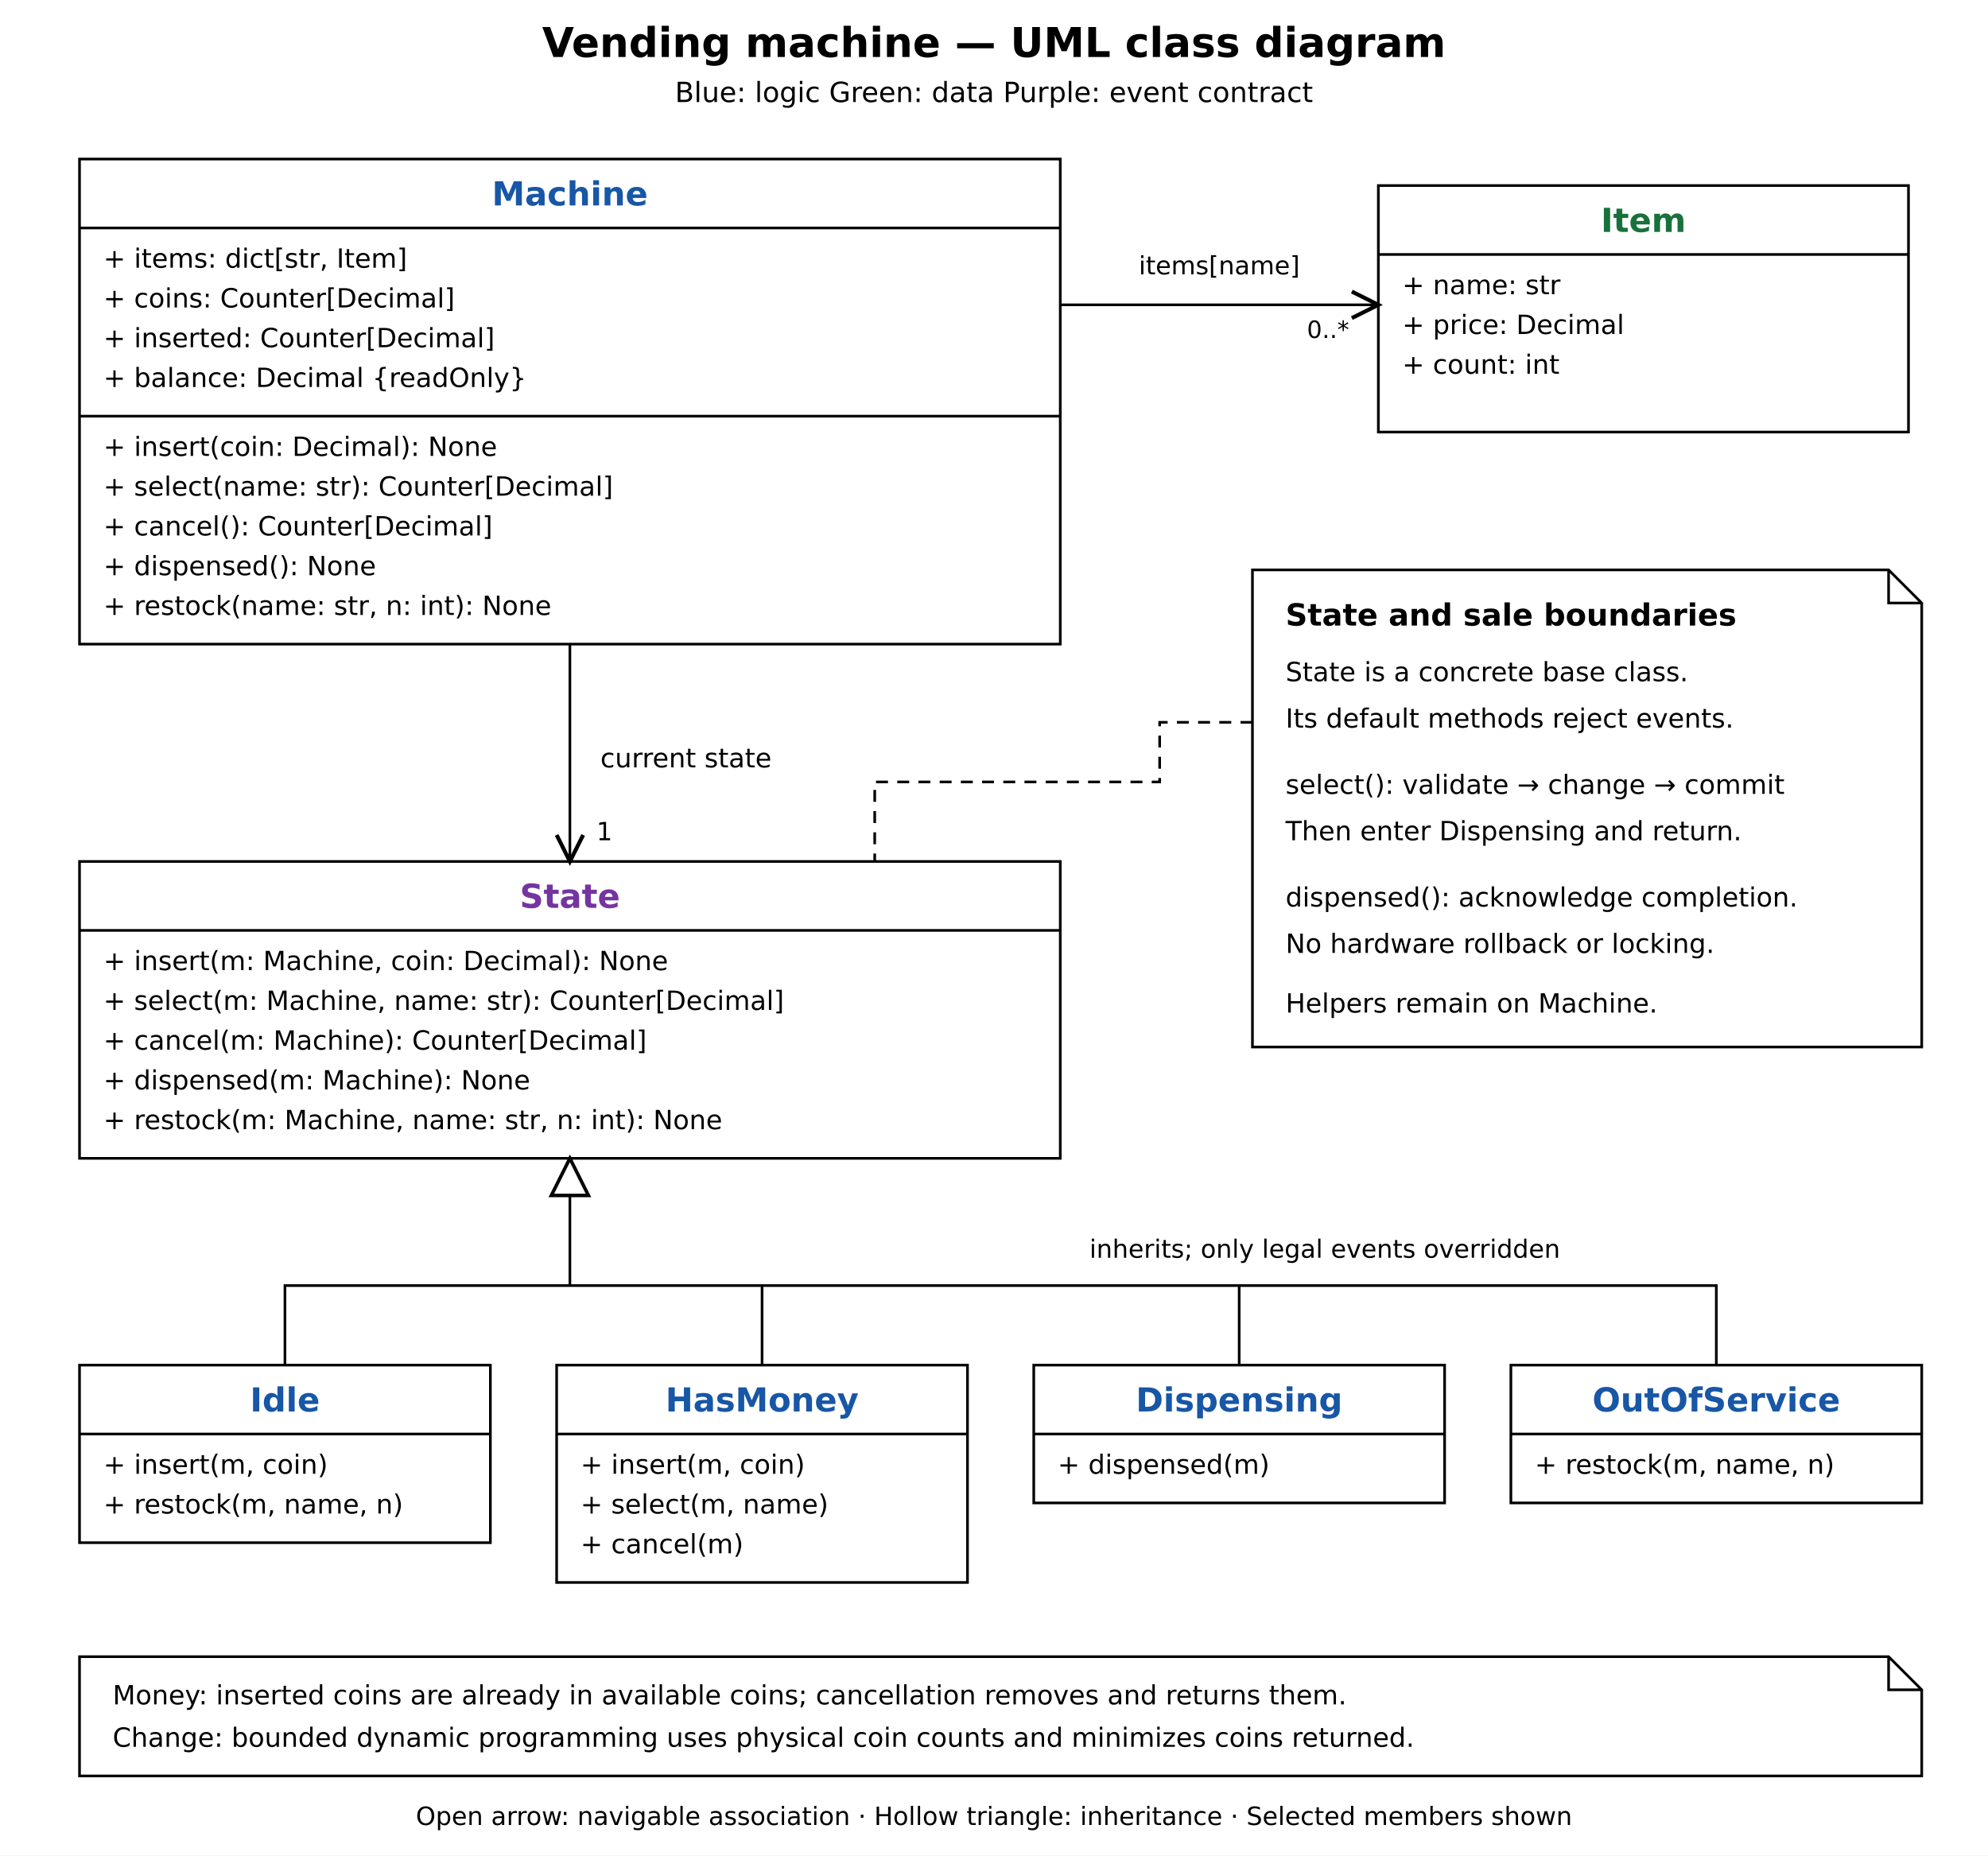
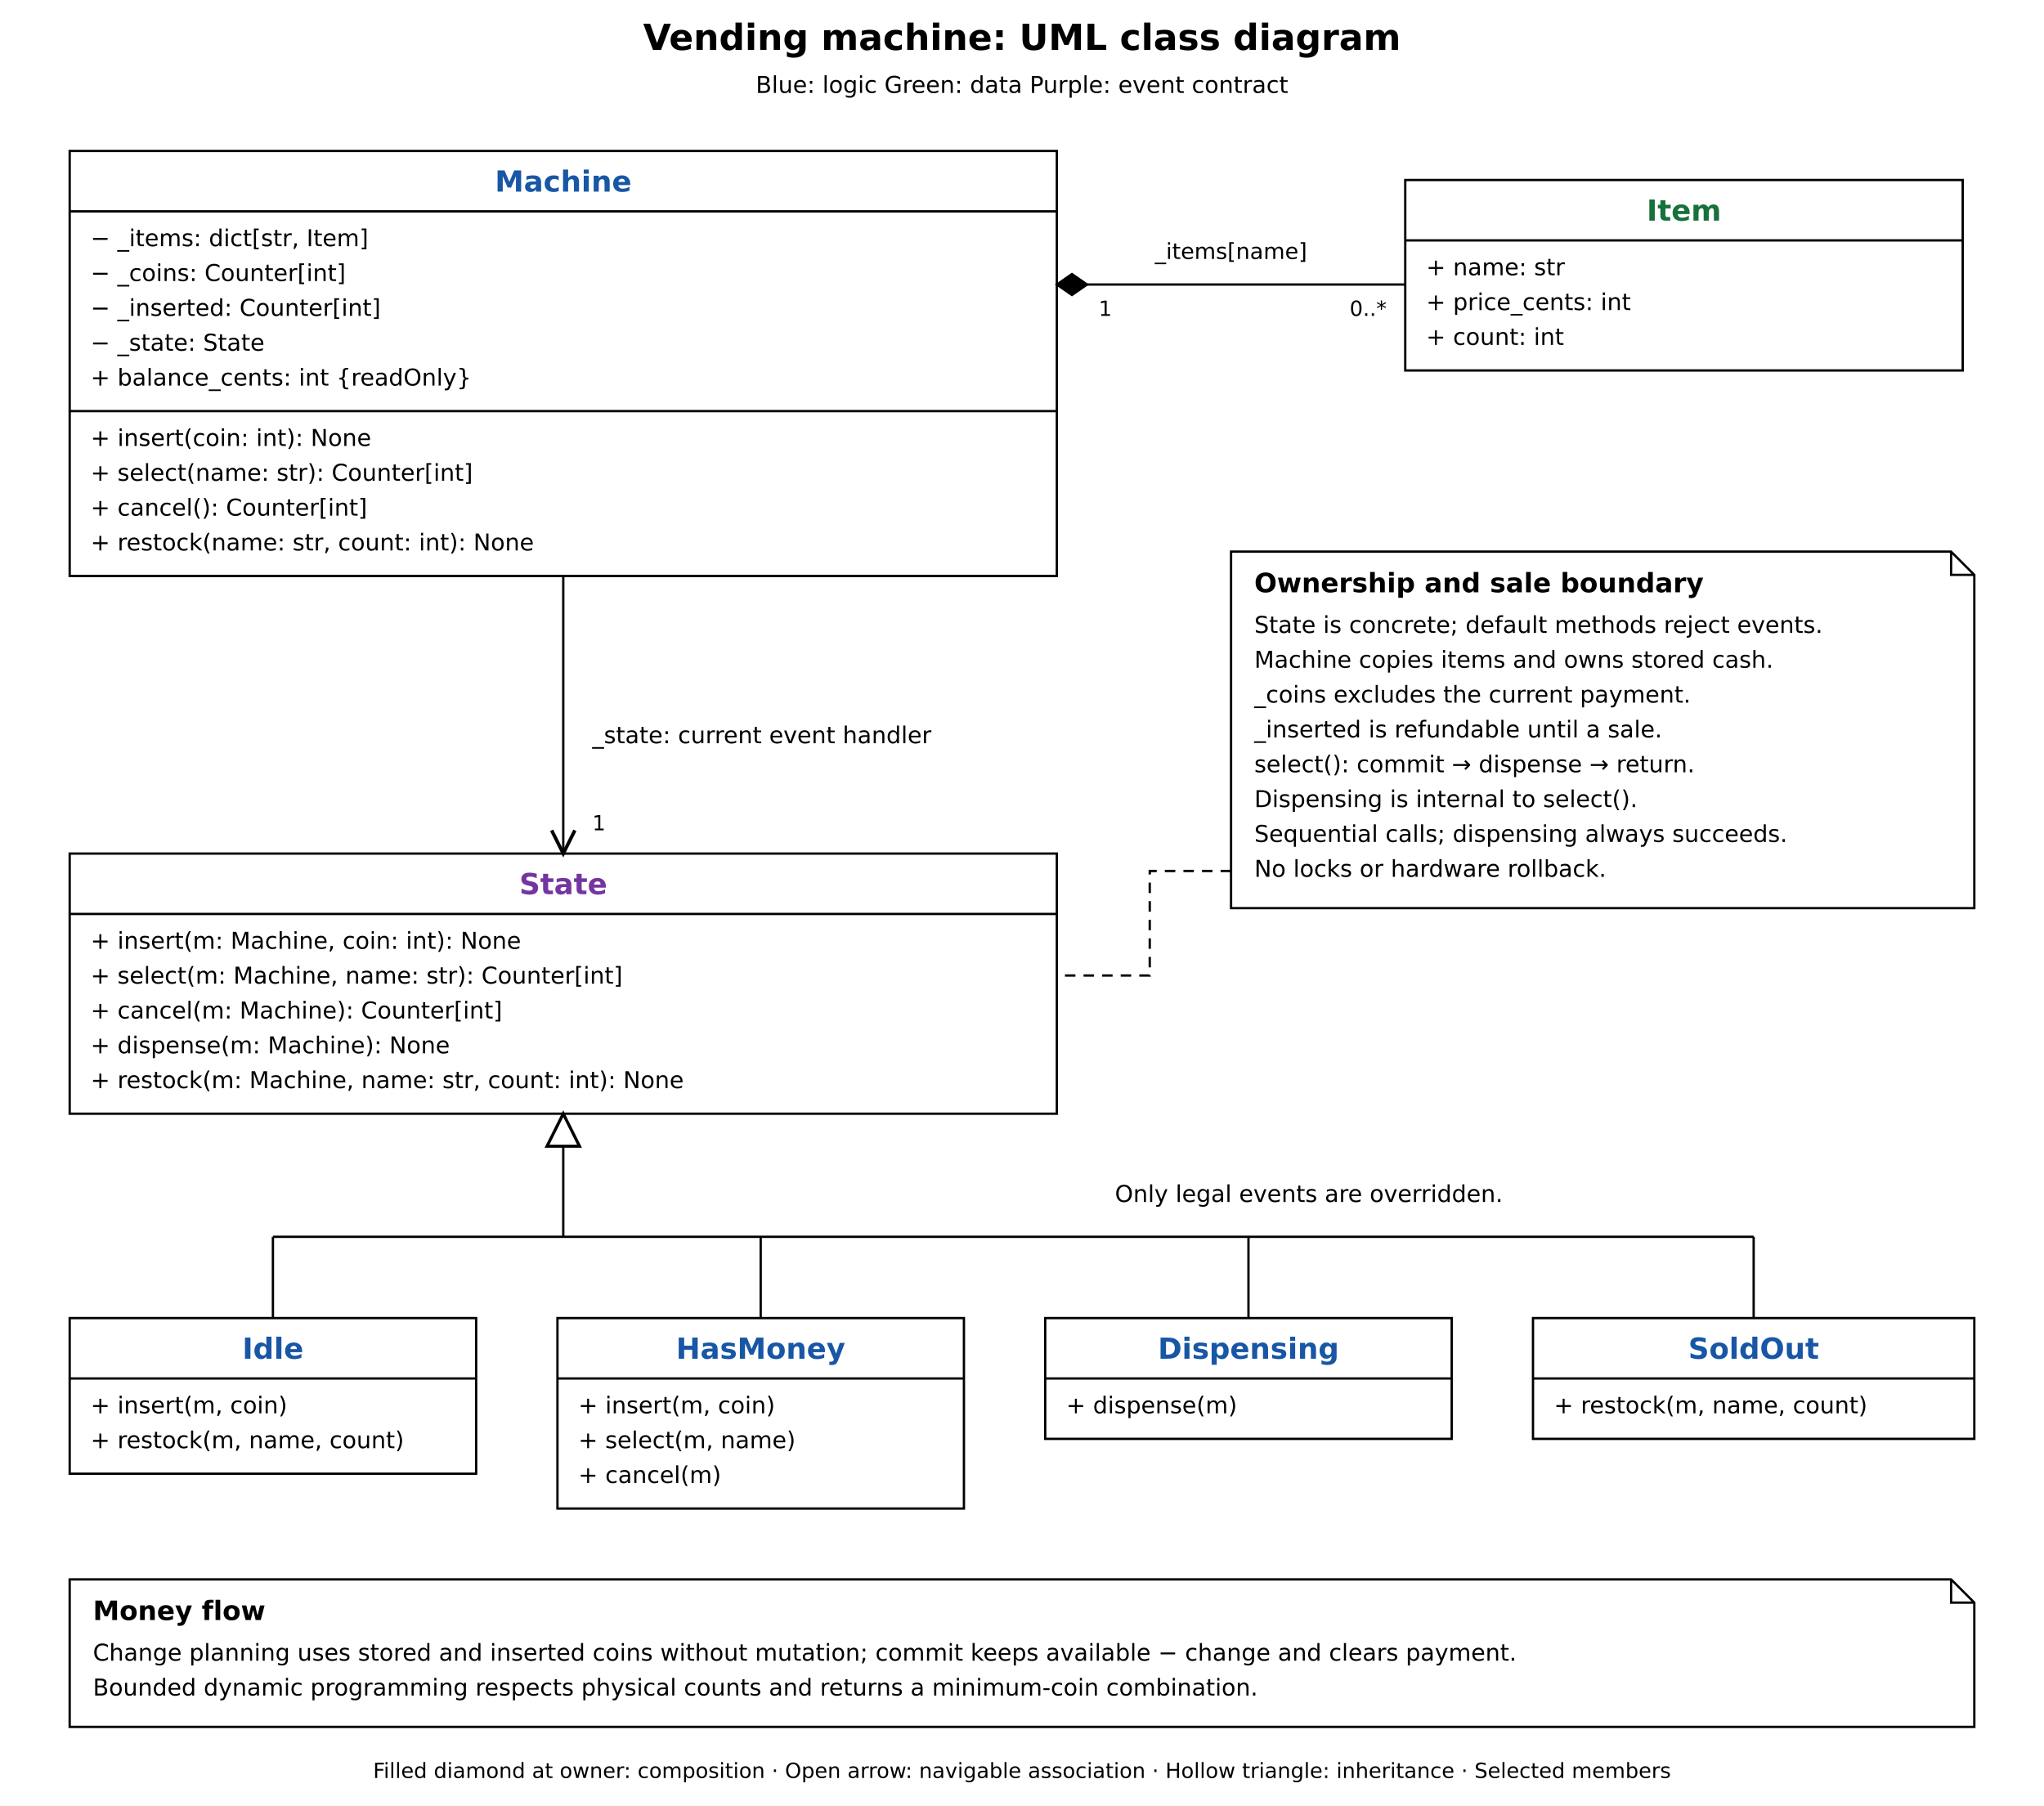
- <svg xmlns="http://www.w3.org/2000/svg" width="1500" height="1400" viewBox="0 0 1500 1400" role="img" aria-labelledby="title desc">
+ <svg xmlns="http://www.w3.org/2000/svg" width="1760" height="1555" viewBox="0 0 1760 1555" role="img" aria-labelledby="title desc">
  <defs>
    <marker id="open" markerWidth="14" markerHeight="14" refX="12" refY="7" orient="auto">
      <path d="M2 2 L12 7 L2 12" fill="none" stroke="black" stroke-width="1.5" />
+     </marker>
+     <marker id="filled" markerWidth="14" markerHeight="14" refX="12" refY="7" orient="auto">
+       <path d="M2 2 L12 7 L2 12 Z" fill="black" stroke="black" stroke-width="1" />
    </marker>
    <marker id="triangle" markerWidth="17" markerHeight="17" refX="15" refY="8" orient="auto">
      <path d="M1 1 L15 8 L1 15 Z" fill="white" stroke="black" stroke-width="1.3" />
    </marker>
  </defs>
  <rect width="100%" height="100%" fill="white" />
  <g font-family="DejaVu Sans, sans-serif" fill="black">
-     <text x="750" y="43" font-size="31" fill="black" text-anchor="middle" font-weight="bold">Vending machine — UML class diagram</text>
-     <text x="750" y="77" font-size="21" fill="black" text-anchor="middle">Blue: logic     Green: data     Purple: event contract</text>
-     <g id="class-Machine">
-       <rect x="60" y="120" width="740" height="366" fill="white" stroke="black" stroke-width="2" />
-       <text x="430.0" y="155" font-size="25" fill="#1856a6" text-anchor="middle" font-weight="bold">Machine</text>
-       <path d="M60 172 H800" fill="none" stroke="black" stroke-width="2" />
-       <text x="78" y="202" font-size="20" fill="black" text-anchor="start">+ items: dict[str, Item]</text>
-       <text x="78" y="232" font-size="20" fill="black" text-anchor="start">+ coins: Counter[Decimal]</text>
-       <text x="78" y="262" font-size="20" fill="black" text-anchor="start">+ inserted: Counter[Decimal]</text>
-       <text x="78" y="292" font-size="20" fill="black" text-anchor="start">+ balance: Decimal {readOnly}</text>
-       <path d="M60 314 H800" fill="none" stroke="black" stroke-width="2" />
-       <text x="78" y="344" font-size="20" fill="black" text-anchor="start">+ insert(coin: Decimal): None</text>
-       <text x="78" y="374" font-size="20" fill="black" text-anchor="start">+ select(name: str): Counter[Decimal]</text>
-       <text x="78" y="404" font-size="20" fill="black" text-anchor="start">+ cancel(): Counter[Decimal]</text>
-       <text x="78" y="434" font-size="20" fill="black" text-anchor="start">+ dispensed(): None</text>
-       <text x="78" y="464" font-size="20" fill="black" text-anchor="start">+ restock(name: str, n: int): None</text>
+     <text x="880.0" y="43" font-size="31" fill="black" text-anchor="middle" font-weight="bold">Vending machine: UML class diagram</text>
+     <text x="880.0" y="80" font-size="20" fill="black" text-anchor="middle">Blue: logic     Green: data     Purple: event contract</text>
+     <g>
+       <rect x="60" y="130" width="850" height="366" fill="white" stroke="black" stroke-width="2" />
+       <text x="485.0" y="165" font-size="25" fill="#1856a6" text-anchor="middle" font-weight="bold">Machine</text>
+       <path d="M60 182 H910" fill="none" stroke="black" stroke-width="2" />
+       <text x="78" y="212" font-size="20" fill="black" text-anchor="start">− _items: dict[str, Item]</text>
+       <text x="78" y="242" font-size="20" fill="black" text-anchor="start">− _coins: Counter[int]</text>
+       <text x="78" y="272" font-size="20" fill="black" text-anchor="start">− _inserted: Counter[int]</text>
+       <text x="78" y="302" font-size="20" fill="black" text-anchor="start">− _state: State</text>
+       <text x="78" y="332" font-size="20" fill="black" text-anchor="start">+ balance_cents: int {readOnly}</text>
+       <path d="M60 354 H910" fill="none" stroke="black" stroke-width="2" />
+       <text x="78" y="384" font-size="20" fill="black" text-anchor="start">+ insert(coin: int): None</text>
+       <text x="78" y="414" font-size="20" fill="black" text-anchor="start">+ select(name: str): Counter[int]</text>
+       <text x="78" y="444" font-size="20" fill="black" text-anchor="start">+ cancel(): Counter[int]</text>
+       <text x="78" y="474" font-size="20" fill="black" text-anchor="start">+ restock(name: str, count: int): None</text>
    </g>
-     <g id="class-Item">
-       <rect x="1040" y="140" width="400" height="186" fill="white" stroke="black" stroke-width="2" />
-       <text x="1240.0" y="175" font-size="25" fill="#18713a" text-anchor="middle" font-weight="bold">Item</text>
-       <path d="M1040 192 H1440" fill="none" stroke="black" stroke-width="2" />
-       <text x="1058" y="222" font-size="20" fill="black" text-anchor="start">+ name: str</text>
-       <text x="1058" y="252" font-size="20" fill="black" text-anchor="start">+ price: Decimal</text>
-       <text x="1058" y="282" font-size="20" fill="black" text-anchor="start">+ count: int</text>
+     <g>
+       <rect x="1210" y="155" width="480" height="164" fill="white" stroke="black" stroke-width="2" />
+       <text x="1450.0" y="190" font-size="25" fill="#18713a" text-anchor="middle" font-weight="bold">Item</text>
+       <path d="M1210 207 H1690" fill="none" stroke="black" stroke-width="2" />
+       <text x="1228" y="237" font-size="20" fill="black" text-anchor="start">+ name: str</text>
+       <text x="1228" y="267" font-size="20" fill="black" text-anchor="start">+ price_cents: int</text>
+       <text x="1228" y="297" font-size="20" fill="black" text-anchor="start">+ count: int</text>
    </g>
-     <g id="class-State">
-       <rect x="60" y="650" width="740" height="224" fill="white" stroke="black" stroke-width="2" />
-       <text x="430.0" y="685" font-size="25" fill="#7435a0" text-anchor="middle" font-weight="bold">State</text>
-       <path d="M60 702 H800" fill="none" stroke="black" stroke-width="2" />
-       <text x="78" y="732" font-size="20" fill="black" text-anchor="start">+ insert(m: Machine, coin: Decimal): None</text>
-       <text x="78" y="762" font-size="20" fill="black" text-anchor="start">+ select(m: Machine, name: str): Counter[Decimal]</text>
-       <text x="78" y="792" font-size="20" fill="black" text-anchor="start">+ cancel(m: Machine): Counter[Decimal]</text>
-       <text x="78" y="822" font-size="20" fill="black" text-anchor="start">+ dispensed(m: Machine): None</text>
-       <text x="78" y="852" font-size="20" fill="black" text-anchor="start">+ restock(m: Machine, name: str, n: int): None</text>
+     <g>
+       <rect x="60" y="735" width="850" height="224" fill="white" stroke="black" stroke-width="2" />
+       <text x="485.0" y="770" font-size="25" fill="#7435a0" text-anchor="middle" font-weight="bold">State</text>
+       <path d="M60 787 H910" fill="none" stroke="black" stroke-width="2" />
+       <text x="78" y="817" font-size="20" fill="black" text-anchor="start">+ insert(m: Machine, coin: int): None</text>
+       <text x="78" y="847" font-size="20" fill="black" text-anchor="start">+ select(m: Machine, name: str): Counter[int]</text>
+       <text x="78" y="877" font-size="20" fill="black" text-anchor="start">+ cancel(m: Machine): Counter[int]</text>
+       <text x="78" y="907" font-size="20" fill="black" text-anchor="start">+ dispense(m: Machine): None</text>
+       <text x="78" y="937" font-size="20" fill="black" text-anchor="start">+ restock(m: Machine, name: str, count: int): None</text>
    </g>
-     <g id="class-Idle">
-       <rect x="60" y="1030" width="310" height="134" fill="white" stroke="black" stroke-width="2" />
-       <text x="215.0" y="1065" font-size="25" fill="#1856a6" text-anchor="middle" font-weight="bold">Idle</text>
-       <path d="M60 1082 H370" fill="none" stroke="black" stroke-width="2" />
-       <text x="78" y="1112" font-size="20" fill="black" text-anchor="start">+ insert(m, coin)</text>
-       <text x="78" y="1142" font-size="20" fill="black" text-anchor="start">+ restock(m, name, n)</text>
+     <polygon points="910,245 923,236 936,245 923,254" fill="black" stroke="black" stroke-width="2" />
+     <path d="M936 245 H1210" fill="none" stroke="black" stroke-width="2" />
+     <text x="1060.0" y="223" font-size="19" fill="black" text-anchor="middle">_items[name]</text>
+     <text x="946" y="272" font-size="18" fill="black" text-anchor="start">1</text>
+     <text x="1194" y="272" font-size="18" fill="black" text-anchor="end">0..*</text>
+     <path d="M485 496 V735" fill="none" stroke="black" stroke-width="2" marker-end="url(#open)" />
+     <text x="510" y="640" font-size="20" fill="black" text-anchor="start">_state: current event handler</text>
+     <text x="510" y="715" font-size="18" fill="black" text-anchor="start">1</text>
+     <g>
+       <rect x="60" y="1135" width="350" height="134" fill="white" stroke="black" stroke-width="2" />
+       <text x="235.0" y="1170" font-size="25" fill="#1856a6" text-anchor="middle" font-weight="bold">Idle</text>
+       <path d="M60 1187 H410" fill="none" stroke="black" stroke-width="2" />
+       <text x="78" y="1217" font-size="20" fill="black" text-anchor="start">+ insert(m, coin)</text>
+       <text x="78" y="1247" font-size="20" fill="black" text-anchor="start">+ restock(m, name, count)</text>
    </g>
-     <g id="class-HasMoney">
-       <rect x="420" y="1030" width="310" height="164" fill="white" stroke="black" stroke-width="2" />
-       <text x="575.0" y="1065" font-size="25" fill="#1856a6" text-anchor="middle" font-weight="bold">HasMoney</text>
-       <path d="M420 1082 H730" fill="none" stroke="black" stroke-width="2" />
-       <text x="438" y="1112" font-size="20" fill="black" text-anchor="start">+ insert(m, coin)</text>
-       <text x="438" y="1142" font-size="20" fill="black" text-anchor="start">+ select(m, name)</text>
-       <text x="438" y="1172" font-size="20" fill="black" text-anchor="start">+ cancel(m)</text>
+     <path d="M235.0 1135 V1065" fill="none" stroke="black" stroke-width="2" />
+     <g>
+       <rect x="480" y="1135" width="350" height="164" fill="white" stroke="black" stroke-width="2" />
+       <text x="655.0" y="1170" font-size="25" fill="#1856a6" text-anchor="middle" font-weight="bold">HasMoney</text>
+       <path d="M480 1187 H830" fill="none" stroke="black" stroke-width="2" />
+       <text x="498" y="1217" font-size="20" fill="black" text-anchor="start">+ insert(m, coin)</text>
+       <text x="498" y="1247" font-size="20" fill="black" text-anchor="start">+ select(m, name)</text>
+       <text x="498" y="1277" font-size="20" fill="black" text-anchor="start">+ cancel(m)</text>
    </g>
-     <g id="class-Dispensing">
-       <rect x="780" y="1030" width="310" height="104" fill="white" stroke="black" stroke-width="2" />
-       <text x="935.0" y="1065" font-size="25" fill="#1856a6" text-anchor="middle" font-weight="bold">Dispensing</text>
-       <path d="M780 1082 H1090" fill="none" stroke="black" stroke-width="2" />
-       <text x="798" y="1112" font-size="20" fill="black" text-anchor="start">+ dispensed(m)</text>
+     <path d="M655.0 1135 V1065" fill="none" stroke="black" stroke-width="2" />
+     <g>
+       <rect x="900" y="1135" width="350" height="104" fill="white" stroke="black" stroke-width="2" />
+       <text x="1075.0" y="1170" font-size="25" fill="#1856a6" text-anchor="middle" font-weight="bold">Dispensing</text>
+       <path d="M900 1187 H1250" fill="none" stroke="black" stroke-width="2" />
+       <text x="918" y="1217" font-size="20" fill="black" text-anchor="start">+ dispense(m)</text>
    </g>
-     <g id="class-OutOfService">
-       <rect x="1140" y="1030" width="310" height="104" fill="white" stroke="black" stroke-width="2" />
-       <text x="1295.0" y="1065" font-size="25" fill="#1856a6" text-anchor="middle" font-weight="bold">OutOfService</text>
-       <path d="M1140 1082 H1450" fill="none" stroke="black" stroke-width="2" />
-       <text x="1158" y="1112" font-size="20" fill="black" text-anchor="start">+ restock(m, name, n)</text>
+     <path d="M1075.0 1135 V1065" fill="none" stroke="black" stroke-width="2" />
+     <g>
+       <rect x="1320" y="1135" width="380" height="104" fill="white" stroke="black" stroke-width="2" />
+       <text x="1510.0" y="1170" font-size="25" fill="#1856a6" text-anchor="middle" font-weight="bold">SoldOut</text>
+       <path d="M1320 1187 H1700" fill="none" stroke="black" stroke-width="2" />
+       <text x="1338" y="1217" font-size="20" fill="black" text-anchor="start">+ restock(m, name, count)</text>
    </g>
-     <path d="M800 230 H1040" fill="none" stroke="black" stroke-width="2" marker-end="url(#open)" />
-     <text x="920" y="207" font-size="19" fill="black" text-anchor="middle">items[name]</text>
-     <text x="1018" y="255" font-size="18" fill="black" text-anchor="end">0..*</text>
-     <path d="M430 486 V650" fill="none" stroke="black" stroke-width="2" marker-end="url(#open)" />
-     <text x="453" y="579" font-size="20" fill="black" text-anchor="start">current state</text>
-     <text x="450" y="634" font-size="19" fill="black" text-anchor="start">1</text>
-     <path d="M430 970 V874" fill="none" stroke="black" stroke-width="2" marker-end="url(#triangle)" />
-     <path d="M215 1030 V970 H1295 V1030" fill="none" stroke="black" stroke-width="2" />
-     <path d="M575 1030 V970" fill="none" stroke="black" stroke-width="2" />
-     <path d="M935 1030 V970" fill="none" stroke="black" stroke-width="2" />
-     <text x="822" y="949" font-size="19" fill="black" text-anchor="start">inherits; only legal events overridden</text>
-     <path d="M945 430 H1425 L1450 455 V790 H945 Z M1425 430 V455 H1450" fill="white" stroke="black" stroke-width="2" />
-     <text x="970" y="472" font-size="23" fill="black" text-anchor="start" font-weight="bold">State and sale boundaries</text>
-     <text x="970" y="514" font-size="20" fill="black" text-anchor="start">State is a concrete base class.</text>
-     <text x="970" y="549" font-size="20" fill="black" text-anchor="start">Its default methods reject events.</text>
-     <text x="970" y="599" font-size="20" fill="black" text-anchor="start">select(): validate → change → commit</text>
-     <text x="970" y="634" font-size="20" fill="black" text-anchor="start">Then enter Dispensing and return.</text>
-     <text x="970" y="684" font-size="20" fill="black" text-anchor="start">dispensed(): acknowledge completion.</text>
-     <text x="970" y="719" font-size="20" fill="black" text-anchor="start">No hardware rollback or locking.</text>
-     <text x="970" y="764" font-size="20" fill="black" text-anchor="start">Helpers remain on Machine.</text>
-     <path d="M945 545 H875 V590 H660 V650" fill="none" stroke="black" stroke-width="2" stroke-dasharray="9 7" />
-     <path d="M60 1250 H1425 L1450 1275 V1340 H60 Z M1425 1250 V1275 H1450" fill="white" stroke="black" stroke-width="2" />
-     <text x="85" y="1286" font-size="20" fill="black" text-anchor="start">Money: inserted coins are already in available coins; cancellation removes and returns them.</text>
-     <text x="85" y="1318" font-size="20" fill="black" text-anchor="start">Change: bounded dynamic programming uses physical coin counts and minimizes coins returned.</text>
-     <text x="750" y="1377" font-size="19" fill="black" text-anchor="middle">Open arrow: navigable association · Hollow triangle: inheritance · Selected members shown</text>
+     <path d="M1510.0 1135 V1065" fill="none" stroke="black" stroke-width="2" />
+     <path d="M235 1065 H1510" fill="none" stroke="black" stroke-width="2" />
+     <path d="M485 1065 V959" fill="none" stroke="black" stroke-width="2" marker-end="url(#triangle)" />
+     <text x="960" y="1035" font-size="20" fill="black" text-anchor="start">Only legal events are overridden.</text>
+     <g>
+       <path d="M1060 475 H1680 L1700 495 V782 H1060 Z M1680 475 V495 H1700" fill="white" stroke="black" stroke-width="2" />
+       <text x="1080" y="510" font-size="23" fill="black" text-anchor="start" font-weight="bold">Ownership and sale boundary</text>
+       <text x="1080" y="545" font-size="20" fill="black" text-anchor="start">State is concrete; default methods reject events.</text>
+       <text x="1080" y="575" font-size="20" fill="black" text-anchor="start">Machine copies items and owns stored cash.</text>
+       <text x="1080" y="605" font-size="20" fill="black" text-anchor="start">_coins excludes the current payment.</text>
+       <text x="1080" y="635" font-size="20" fill="black" text-anchor="start">_inserted is refundable until a sale.</text>
+       <text x="1080" y="665" font-size="20" fill="black" text-anchor="start">select(): commit → dispense → return.</text>
+       <text x="1080" y="695" font-size="20" fill="black" text-anchor="start">Dispensing is internal to select().</text>
+       <text x="1080" y="725" font-size="20" fill="black" text-anchor="start">Sequential calls; dispensing always succeeds.</text>
+       <text x="1080" y="755" font-size="20" fill="black" text-anchor="start">No locks or hardware rollback.</text>
+     </g>
+     <path d="M1060 750 H990 V840 H910" fill="none" stroke="black" stroke-width="2" stroke-dasharray="9 7" />
+     <g>
+       <path d="M60 1360 H1680 L1700 1380 V1487 H60 Z M1680 1360 V1380 H1700" fill="white" stroke="black" stroke-width="2" />
+       <text x="80" y="1395" font-size="23" fill="black" text-anchor="start" font-weight="bold">Money flow</text>
+       <text x="80" y="1430" font-size="20" fill="black" text-anchor="start">Change planning uses stored and inserted coins without mutation; commit keeps available − change and clears payment.</text>
+       <text x="80" y="1460" font-size="20" fill="black" text-anchor="start">Bounded dynamic programming respects physical counts and returns a minimum-coin combination.</text>
+     </g>
+     <text x="880.0" y="1531" font-size="18" fill="black" text-anchor="middle">Filled diamond at owner: composition · Open arrow: navigable association · Hollow triangle: inheritance · Selected members</text>
  </g>
</svg>
